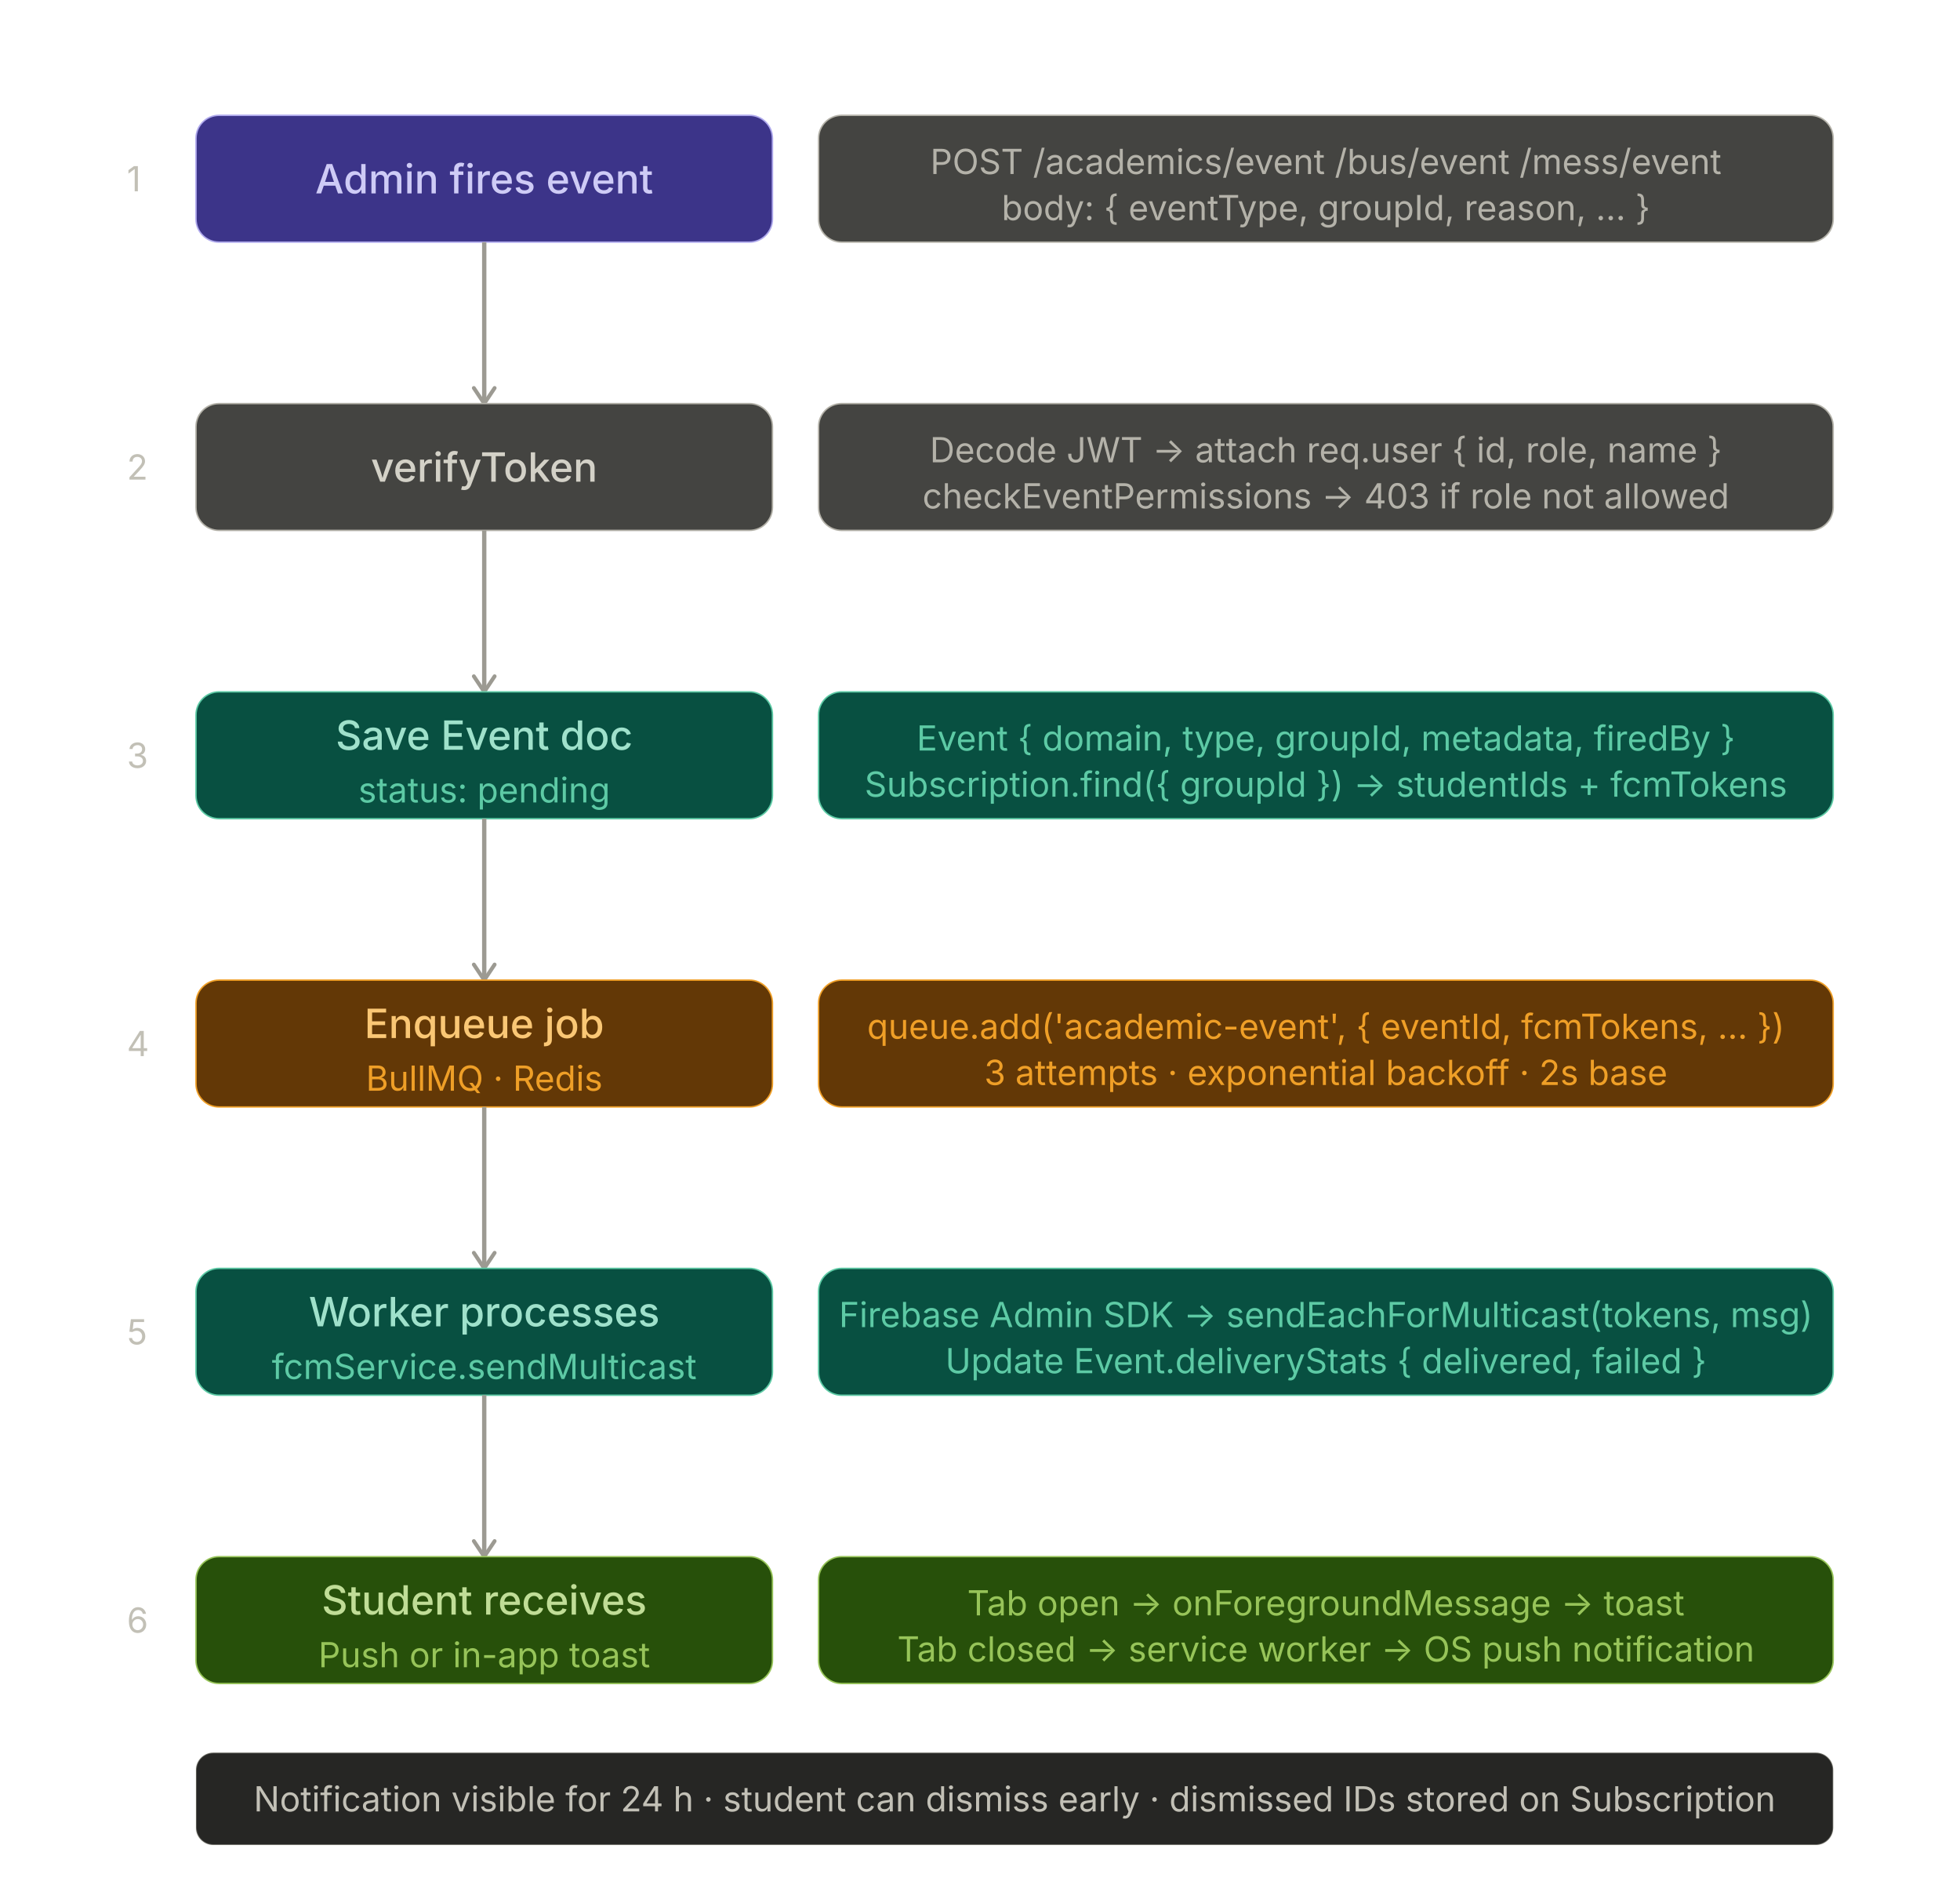
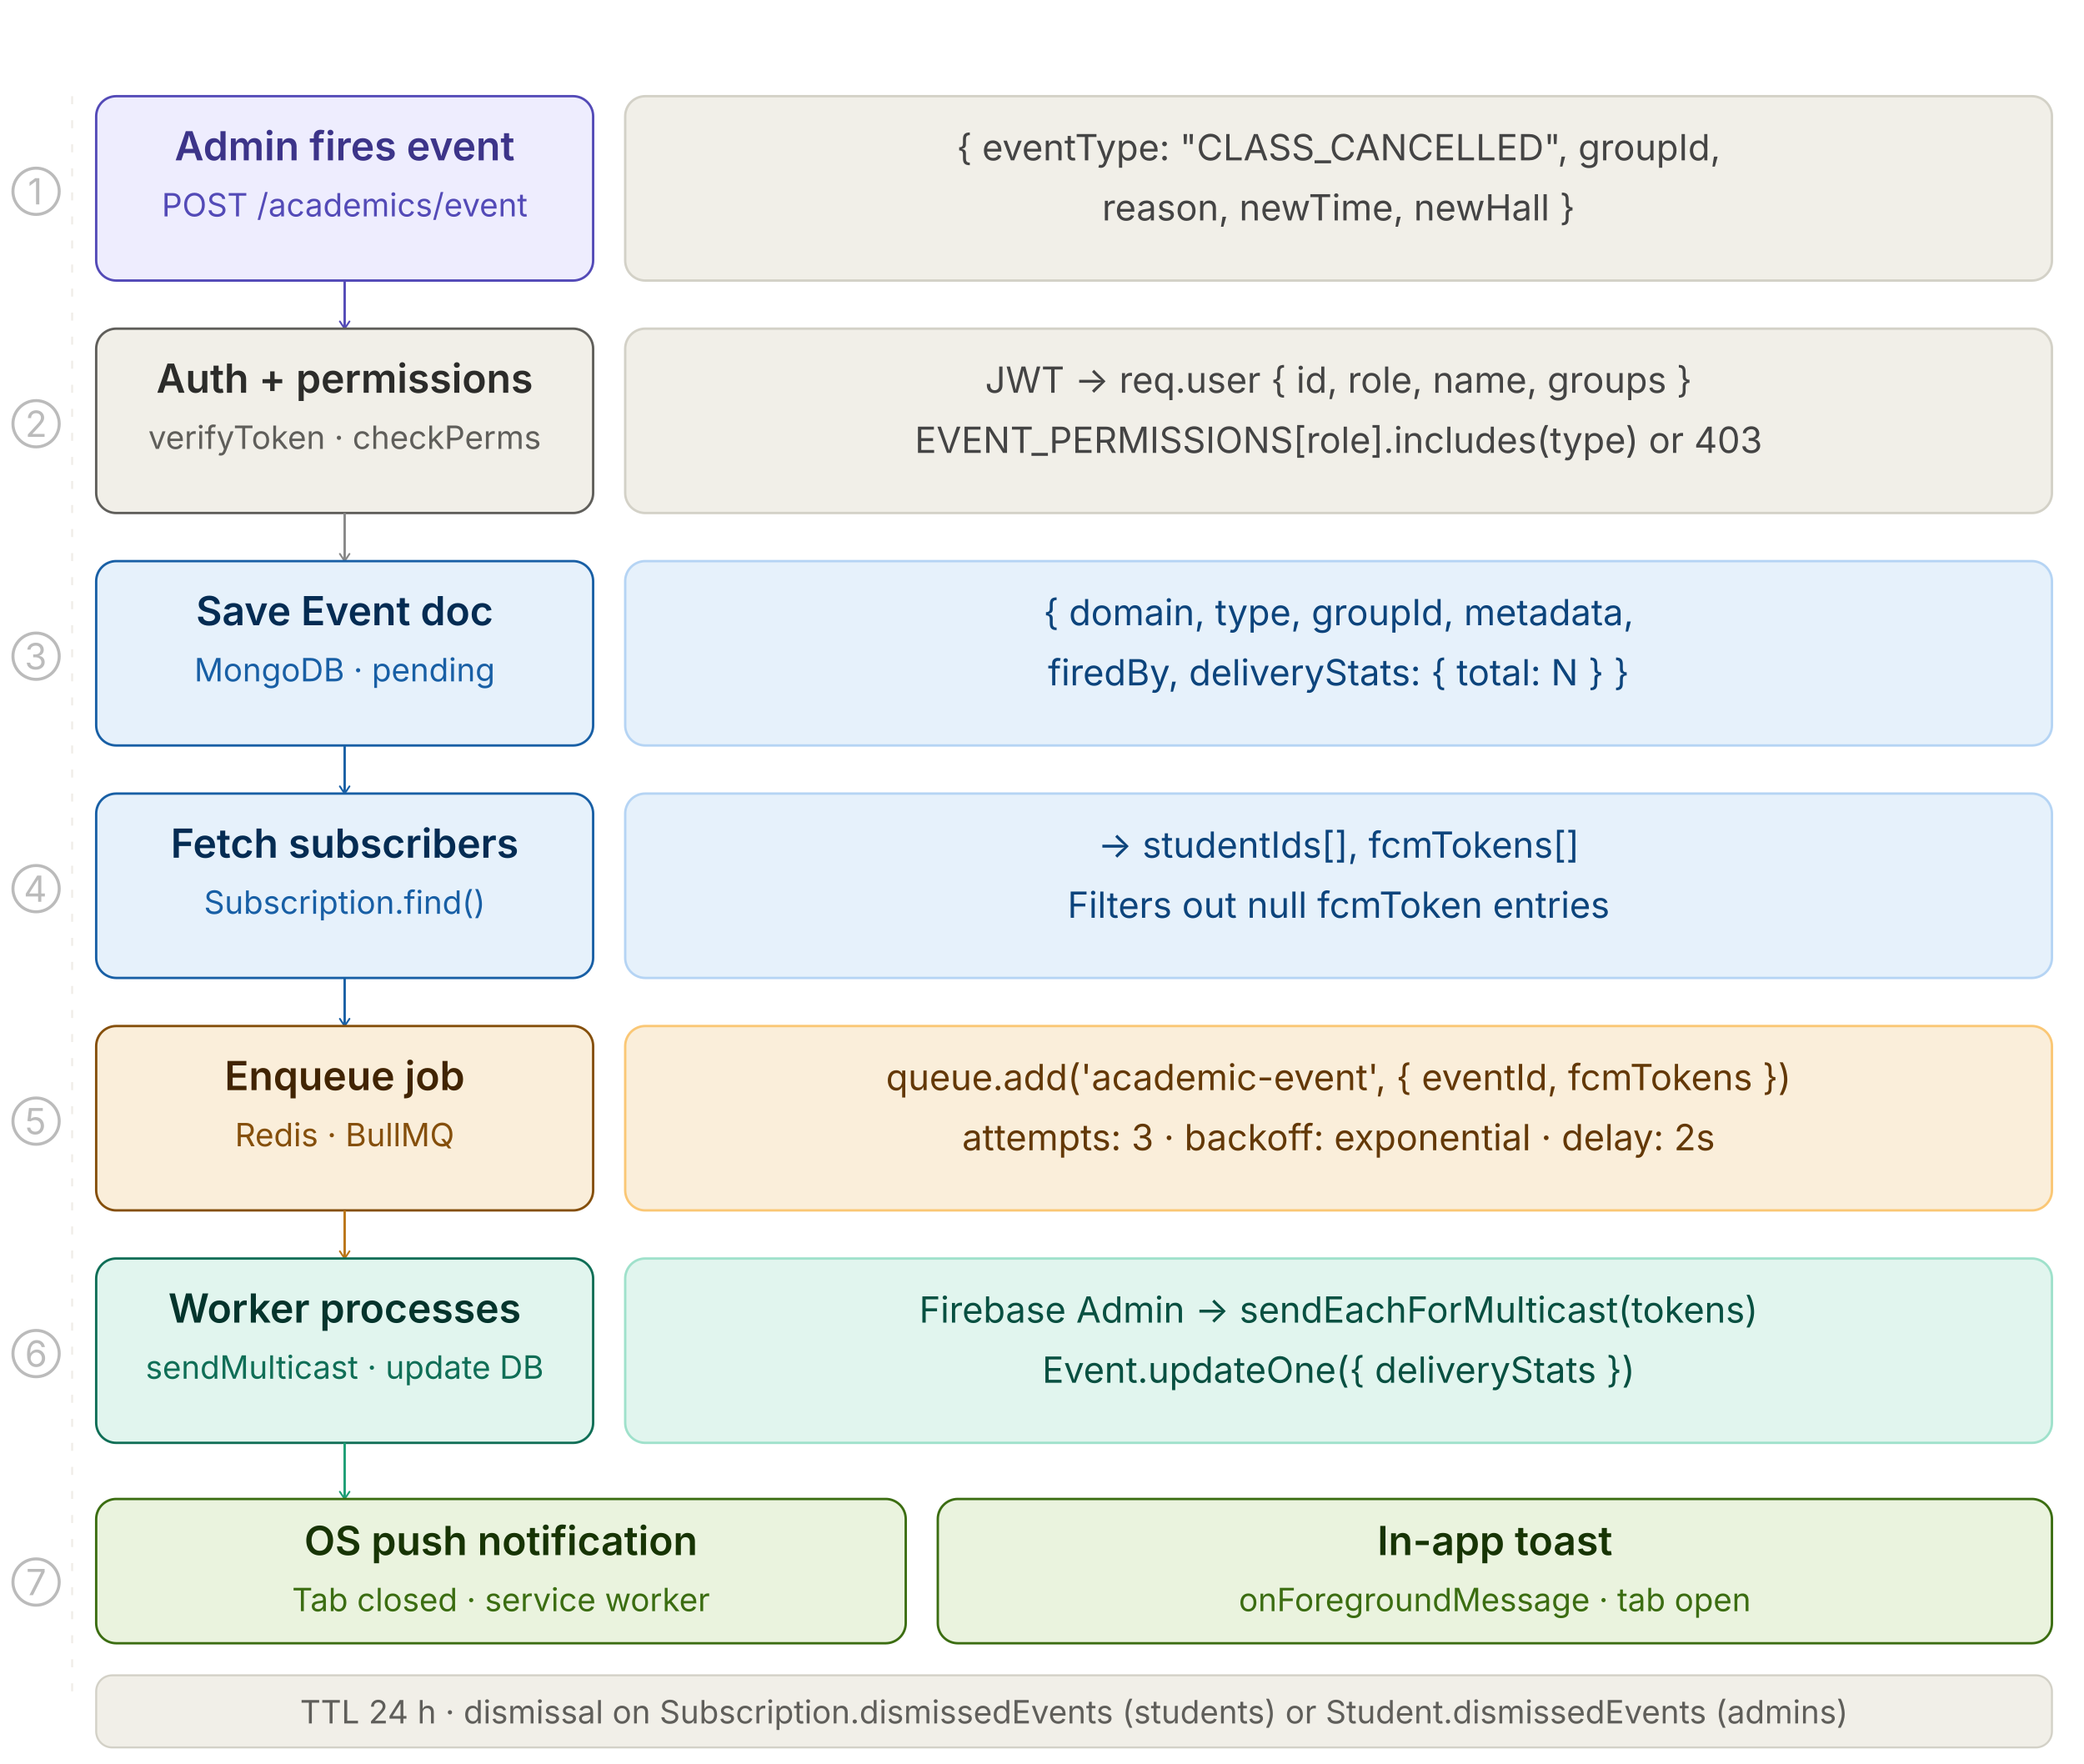
- <svg xmlns="http://www.w3.org/2000/svg" width="100%" viewBox="0 0 680 660">
+ <svg xmlns="http://www.w3.org/2000/svg" width="100%" viewBox="0 0 520 440" style="font-family:-apple-system,BlinkMacSystemFont,'Segoe UI',sans-serif;background:#fff;max-width:520px">
  <defs>
-     <marker id="arrow" viewBox="0 0 10 10" refX="8" refY="5" markerWidth="6" markerHeight="6" orient="auto-start-reverse">
-       <path d="M2 1L8 5L2 9" fill="none" stroke="context-stroke" stroke-width="1.5" stroke-linecap="round" stroke-linejoin="round" data-index="0" />
+     <marker id="a" viewBox="0 0 10 10" refX="8" refY="5" markerWidth="5" markerHeight="5" orient="auto-start-reverse">
+       <path d="M2 1L8 5L2 9" fill="none" stroke="context-stroke" stroke-width="1.5" stroke-linecap="round" stroke-linejoin="round" />
    </marker>
  </defs>
-   <text x="44" y="62" dominant-baseline="central" style="fill:rgb(194, 192, 182);stroke:none;color:rgb(255, 255, 255);stroke-width:1px;stroke-linecap:butt;stroke-linejoin:miter;opacity:1;font-family:&quot;Anthropic Sans&quot;, -apple-system, &quot;system-ui&quot;, &quot;Segoe UI&quot;, sans-serif;font-size:12px;font-weight:400;text-anchor:start;dominant-baseline:central">1</text>
-   <text x="44" y="162" dominant-baseline="central" style="fill:rgb(194, 192, 182);stroke:none;color:rgb(255, 255, 255);stroke-width:1px;stroke-linecap:butt;stroke-linejoin:miter;opacity:1;font-family:&quot;Anthropic Sans&quot;, -apple-system, &quot;system-ui&quot;, &quot;Segoe UI&quot;, sans-serif;font-size:12px;font-weight:400;text-anchor:start;dominant-baseline:central">2</text>
-   <text x="44" y="262" dominant-baseline="central" style="fill:rgb(194, 192, 182);stroke:none;color:rgb(255, 255, 255);stroke-width:1px;stroke-linecap:butt;stroke-linejoin:miter;opacity:1;font-family:&quot;Anthropic Sans&quot;, -apple-system, &quot;system-ui&quot;, &quot;Segoe UI&quot;, sans-serif;font-size:12px;font-weight:400;text-anchor:start;dominant-baseline:central">3</text>
-   <text x="44" y="362" dominant-baseline="central" style="fill:rgb(194, 192, 182);stroke:none;color:rgb(255, 255, 255);stroke-width:1px;stroke-linecap:butt;stroke-linejoin:miter;opacity:1;font-family:&quot;Anthropic Sans&quot;, -apple-system, &quot;system-ui&quot;, &quot;Segoe UI&quot;, sans-serif;font-size:12px;font-weight:400;text-anchor:start;dominant-baseline:central">4</text>
-   <text x="44" y="462" dominant-baseline="central" style="fill:rgb(194, 192, 182);stroke:none;color:rgb(255, 255, 255);stroke-width:1px;stroke-linecap:butt;stroke-linejoin:miter;opacity:1;font-family:&quot;Anthropic Sans&quot;, -apple-system, &quot;system-ui&quot;, &quot;Segoe UI&quot;, sans-serif;font-size:12px;font-weight:400;text-anchor:start;dominant-baseline:central">5</text>
-   <text x="44" y="562" dominant-baseline="central" style="fill:rgb(194, 192, 182);stroke:none;color:rgb(255, 255, 255);stroke-width:1px;stroke-linecap:butt;stroke-linejoin:miter;opacity:1;font-family:&quot;Anthropic Sans&quot;, -apple-system, &quot;system-ui&quot;, &quot;Segoe UI&quot;, sans-serif;font-size:12px;font-weight:400;text-anchor:start;dominant-baseline:central">6</text>
-   <g style="fill:rgb(0, 0, 0);stroke:none;color:rgb(255, 255, 255);stroke-width:1px;stroke-linecap:butt;stroke-linejoin:miter;opacity:1;font-family:&quot;Anthropic Sans&quot;, -apple-system, &quot;system-ui&quot;, &quot;Segoe UI&quot;, sans-serif;font-size:16px;font-weight:400;text-anchor:start;dominant-baseline:auto">
-     <rect x="68" y="40" width="200" height="44" rx="8" stroke-width="0.5" style="fill:rgb(60, 52, 137);stroke:rgb(175, 169, 236);color:rgb(255, 255, 255);stroke-width:0.5px;stroke-linecap:butt;stroke-linejoin:miter;opacity:1;font-family:&quot;Anthropic Sans&quot;, -apple-system, &quot;system-ui&quot;, &quot;Segoe UI&quot;, sans-serif;font-size:16px;font-weight:400;text-anchor:start;dominant-baseline:auto" />
-     <text x="168" y="62" text-anchor="middle" dominant-baseline="central" style="fill:rgb(206, 203, 246);stroke:none;color:rgb(255, 255, 255);stroke-width:1px;stroke-linecap:butt;stroke-linejoin:miter;opacity:1;font-family:&quot;Anthropic Sans&quot;, -apple-system, &quot;system-ui&quot;, &quot;Segoe UI&quot;, sans-serif;font-size:14px;font-weight:500;text-anchor:middle;dominant-baseline:central">Admin fires event</text>
-   </g>
-   <g style="fill:rgb(0, 0, 0);stroke:none;color:rgb(255, 255, 255);stroke-width:1px;stroke-linecap:butt;stroke-linejoin:miter;opacity:1;font-family:&quot;Anthropic Sans&quot;, -apple-system, &quot;system-ui&quot;, &quot;Segoe UI&quot;, sans-serif;font-size:16px;font-weight:400;text-anchor:start;dominant-baseline:auto">
-     <rect x="284" y="40" width="352" height="44" rx="8" stroke-width="0.5" style="fill:rgb(68, 68, 65);stroke:rgb(180, 178, 169);color:rgb(255, 255, 255);stroke-width:0.5px;stroke-linecap:butt;stroke-linejoin:miter;opacity:1;font-family:&quot;Anthropic Sans&quot;, -apple-system, &quot;system-ui&quot;, &quot;Segoe UI&quot;, sans-serif;font-size:16px;font-weight:400;text-anchor:start;dominant-baseline:auto" />
-     <text x="460" y="56" text-anchor="middle" dominant-baseline="central" style="fill:rgb(180, 178, 169);stroke:none;color:rgb(255, 255, 255);stroke-width:1px;stroke-linecap:butt;stroke-linejoin:miter;opacity:1;font-family:&quot;Anthropic Sans&quot;, -apple-system, &quot;system-ui&quot;, &quot;Segoe UI&quot;, sans-serif;font-size:12px;font-weight:400;text-anchor:middle;dominant-baseline:central">POST /academics/event  /bus/event  /mess/event</text>
-     <text x="460" y="72" text-anchor="middle" dominant-baseline="central" style="fill:rgb(180, 178, 169);stroke:none;color:rgb(255, 255, 255);stroke-width:1px;stroke-linecap:butt;stroke-linejoin:miter;opacity:1;font-family:&quot;Anthropic Sans&quot;, -apple-system, &quot;system-ui&quot;, &quot;Segoe UI&quot;, sans-serif;font-size:12px;font-weight:400;text-anchor:middle;dominant-baseline:central">body: { eventType, groupId, reason, ... }</text>
-   </g>
-   <line x1="168" y1="84" x2="168" y2="140" marker-end="url(#arrow)" style="fill:none;stroke:rgb(156, 154, 146);color:rgb(255, 255, 255);stroke-width:1.5px;stroke-linecap:butt;stroke-linejoin:miter;opacity:1;font-family:&quot;Anthropic Sans&quot;, -apple-system, &quot;system-ui&quot;, &quot;Segoe UI&quot;, sans-serif;font-size:16px;font-weight:400;text-anchor:start;dominant-baseline:auto" />
-   <g style="fill:rgb(0, 0, 0);stroke:none;color:rgb(255, 255, 255);stroke-width:1px;stroke-linecap:butt;stroke-linejoin:miter;opacity:1;font-family:&quot;Anthropic Sans&quot;, -apple-system, &quot;system-ui&quot;, &quot;Segoe UI&quot;, sans-serif;font-size:16px;font-weight:400;text-anchor:start;dominant-baseline:auto">
-     <rect x="68" y="140" width="200" height="44" rx="8" stroke-width="0.5" style="fill:rgb(68, 68, 65);stroke:rgb(180, 178, 169);color:rgb(255, 255, 255);stroke-width:0.5px;stroke-linecap:butt;stroke-linejoin:miter;opacity:1;font-family:&quot;Anthropic Sans&quot;, -apple-system, &quot;system-ui&quot;, &quot;Segoe UI&quot;, sans-serif;font-size:16px;font-weight:400;text-anchor:start;dominant-baseline:auto" />
-     <text x="168" y="162" text-anchor="middle" dominant-baseline="central" style="fill:rgb(211, 209, 199);stroke:none;color:rgb(255, 255, 255);stroke-width:1px;stroke-linecap:butt;stroke-linejoin:miter;opacity:1;font-family:&quot;Anthropic Sans&quot;, -apple-system, &quot;system-ui&quot;, &quot;Segoe UI&quot;, sans-serif;font-size:14px;font-weight:500;text-anchor:middle;dominant-baseline:central">verifyToken</text>
-   </g>
-   <g style="fill:rgb(0, 0, 0);stroke:none;color:rgb(255, 255, 255);stroke-width:1px;stroke-linecap:butt;stroke-linejoin:miter;opacity:1;font-family:&quot;Anthropic Sans&quot;, -apple-system, &quot;system-ui&quot;, &quot;Segoe UI&quot;, sans-serif;font-size:16px;font-weight:400;text-anchor:start;dominant-baseline:auto">
-     <rect x="284" y="140" width="352" height="44" rx="8" stroke-width="0.5" style="fill:rgb(68, 68, 65);stroke:rgb(180, 178, 169);color:rgb(255, 255, 255);stroke-width:0.5px;stroke-linecap:butt;stroke-linejoin:miter;opacity:1;font-family:&quot;Anthropic Sans&quot;, -apple-system, &quot;system-ui&quot;, &quot;Segoe UI&quot;, sans-serif;font-size:16px;font-weight:400;text-anchor:start;dominant-baseline:auto" />
-     <text x="460" y="156" text-anchor="middle" dominant-baseline="central" style="fill:rgb(180, 178, 169);stroke:none;color:rgb(255, 255, 255);stroke-width:1px;stroke-linecap:butt;stroke-linejoin:miter;opacity:1;font-family:&quot;Anthropic Sans&quot;, -apple-system, &quot;system-ui&quot;, &quot;Segoe UI&quot;, sans-serif;font-size:12px;font-weight:400;text-anchor:middle;dominant-baseline:central">Decode JWT → attach req.user { id, role, name }</text>
-     <text x="460" y="172" text-anchor="middle" dominant-baseline="central" style="fill:rgb(180, 178, 169);stroke:none;color:rgb(255, 255, 255);stroke-width:1px;stroke-linecap:butt;stroke-linejoin:miter;opacity:1;font-family:&quot;Anthropic Sans&quot;, -apple-system, &quot;system-ui&quot;, &quot;Segoe UI&quot;, sans-serif;font-size:12px;font-weight:400;text-anchor:middle;dominant-baseline:central">checkEventPermissions → 403 if role not allowed</text>
-   </g>
-   <line x1="168" y1="184" x2="168" y2="240" marker-end="url(#arrow)" style="fill:none;stroke:rgb(156, 154, 146);color:rgb(255, 255, 255);stroke-width:1.5px;stroke-linecap:butt;stroke-linejoin:miter;opacity:1;font-family:&quot;Anthropic Sans&quot;, -apple-system, &quot;system-ui&quot;, &quot;Segoe UI&quot;, sans-serif;font-size:16px;font-weight:400;text-anchor:start;dominant-baseline:auto" />
-   <g style="fill:rgb(0, 0, 0);stroke:none;color:rgb(255, 255, 255);stroke-width:1px;stroke-linecap:butt;stroke-linejoin:miter;opacity:1;font-family:&quot;Anthropic Sans&quot;, -apple-system, &quot;system-ui&quot;, &quot;Segoe UI&quot;, sans-serif;font-size:16px;font-weight:400;text-anchor:start;dominant-baseline:auto">
-     <rect x="68" y="240" width="200" height="44" rx="8" stroke-width="0.5" style="fill:rgb(8, 80, 65);stroke:rgb(93, 202, 165);color:rgb(255, 255, 255);stroke-width:0.5px;stroke-linecap:butt;stroke-linejoin:miter;opacity:1;font-family:&quot;Anthropic Sans&quot;, -apple-system, &quot;system-ui&quot;, &quot;Segoe UI&quot;, sans-serif;font-size:16px;font-weight:400;text-anchor:start;dominant-baseline:auto" />
-     <text x="168" y="255" text-anchor="middle" dominant-baseline="central" style="fill:rgb(159, 225, 203);stroke:none;color:rgb(255, 255, 255);stroke-width:1px;stroke-linecap:butt;stroke-linejoin:miter;opacity:1;font-family:&quot;Anthropic Sans&quot;, -apple-system, &quot;system-ui&quot;, &quot;Segoe UI&quot;, sans-serif;font-size:14px;font-weight:500;text-anchor:middle;dominant-baseline:central">Save Event doc</text>
-     <text x="168" y="274" text-anchor="middle" dominant-baseline="central" style="fill:rgb(93, 202, 165);stroke:none;color:rgb(255, 255, 255);stroke-width:1px;stroke-linecap:butt;stroke-linejoin:miter;opacity:1;font-family:&quot;Anthropic Sans&quot;, -apple-system, &quot;system-ui&quot;, &quot;Segoe UI&quot;, sans-serif;font-size:12px;font-weight:400;text-anchor:middle;dominant-baseline:central">status: pending</text>
-   </g>
-   <g style="fill:rgb(0, 0, 0);stroke:none;color:rgb(255, 255, 255);stroke-width:1px;stroke-linecap:butt;stroke-linejoin:miter;opacity:1;font-family:&quot;Anthropic Sans&quot;, -apple-system, &quot;system-ui&quot;, &quot;Segoe UI&quot;, sans-serif;font-size:16px;font-weight:400;text-anchor:start;dominant-baseline:auto">
-     <rect x="284" y="240" width="352" height="44" rx="8" stroke-width="0.5" style="fill:rgb(8, 80, 65);stroke:rgb(93, 202, 165);color:rgb(255, 255, 255);stroke-width:0.5px;stroke-linecap:butt;stroke-linejoin:miter;opacity:1;font-family:&quot;Anthropic Sans&quot;, -apple-system, &quot;system-ui&quot;, &quot;Segoe UI&quot;, sans-serif;font-size:16px;font-weight:400;text-anchor:start;dominant-baseline:auto" />
-     <text x="460" y="256" text-anchor="middle" dominant-baseline="central" style="fill:rgb(93, 202, 165);stroke:none;color:rgb(255, 255, 255);stroke-width:1px;stroke-linecap:butt;stroke-linejoin:miter;opacity:1;font-family:&quot;Anthropic Sans&quot;, -apple-system, &quot;system-ui&quot;, &quot;Segoe UI&quot;, sans-serif;font-size:12px;font-weight:400;text-anchor:middle;dominant-baseline:central">Event { domain, type, groupId, metadata, firedBy }</text>
-     <text x="460" y="272" text-anchor="middle" dominant-baseline="central" style="fill:rgb(93, 202, 165);stroke:none;color:rgb(255, 255, 255);stroke-width:1px;stroke-linecap:butt;stroke-linejoin:miter;opacity:1;font-family:&quot;Anthropic Sans&quot;, -apple-system, &quot;system-ui&quot;, &quot;Segoe UI&quot;, sans-serif;font-size:12px;font-weight:400;text-anchor:middle;dominant-baseline:central">Subscription.find({ groupId }) → studentIds + fcmTokens</text>
-   </g>
-   <line x1="168" y1="284" x2="168" y2="340" marker-end="url(#arrow)" style="fill:none;stroke:rgb(156, 154, 146);color:rgb(255, 255, 255);stroke-width:1.5px;stroke-linecap:butt;stroke-linejoin:miter;opacity:1;font-family:&quot;Anthropic Sans&quot;, -apple-system, &quot;system-ui&quot;, &quot;Segoe UI&quot;, sans-serif;font-size:16px;font-weight:400;text-anchor:start;dominant-baseline:auto" />
-   <g style="fill:rgb(0, 0, 0);stroke:none;color:rgb(255, 255, 255);stroke-width:1px;stroke-linecap:butt;stroke-linejoin:miter;opacity:1;font-family:&quot;Anthropic Sans&quot;, -apple-system, &quot;system-ui&quot;, &quot;Segoe UI&quot;, sans-serif;font-size:16px;font-weight:400;text-anchor:start;dominant-baseline:auto">
-     <rect x="68" y="340" width="200" height="44" rx="8" stroke-width="0.5" style="fill:rgb(99, 56, 6);stroke:rgb(239, 159, 39);color:rgb(255, 255, 255);stroke-width:0.5px;stroke-linecap:butt;stroke-linejoin:miter;opacity:1;font-family:&quot;Anthropic Sans&quot;, -apple-system, &quot;system-ui&quot;, &quot;Segoe UI&quot;, sans-serif;font-size:16px;font-weight:400;text-anchor:start;dominant-baseline:auto" />
-     <text x="168" y="355" text-anchor="middle" dominant-baseline="central" style="fill:rgb(250, 199, 117);stroke:none;color:rgb(255, 255, 255);stroke-width:1px;stroke-linecap:butt;stroke-linejoin:miter;opacity:1;font-family:&quot;Anthropic Sans&quot;, -apple-system, &quot;system-ui&quot;, &quot;Segoe UI&quot;, sans-serif;font-size:14px;font-weight:500;text-anchor:middle;dominant-baseline:central">Enqueue job</text>
-     <text x="168" y="374" text-anchor="middle" dominant-baseline="central" style="fill:rgb(239, 159, 39);stroke:none;color:rgb(255, 255, 255);stroke-width:1px;stroke-linecap:butt;stroke-linejoin:miter;opacity:1;font-family:&quot;Anthropic Sans&quot;, -apple-system, &quot;system-ui&quot;, &quot;Segoe UI&quot;, sans-serif;font-size:12px;font-weight:400;text-anchor:middle;dominant-baseline:central">BullMQ · Redis</text>
-   </g>
-   <g style="fill:rgb(0, 0, 0);stroke:none;color:rgb(255, 255, 255);stroke-width:1px;stroke-linecap:butt;stroke-linejoin:miter;opacity:1;font-family:&quot;Anthropic Sans&quot;, -apple-system, &quot;system-ui&quot;, &quot;Segoe UI&quot;, sans-serif;font-size:16px;font-weight:400;text-anchor:start;dominant-baseline:auto">
-     <rect x="284" y="340" width="352" height="44" rx="8" stroke-width="0.5" style="fill:rgb(99, 56, 6);stroke:rgb(239, 159, 39);color:rgb(255, 255, 255);stroke-width:0.5px;stroke-linecap:butt;stroke-linejoin:miter;opacity:1;font-family:&quot;Anthropic Sans&quot;, -apple-system, &quot;system-ui&quot;, &quot;Segoe UI&quot;, sans-serif;font-size:16px;font-weight:400;text-anchor:start;dominant-baseline:auto" />
-     <text x="460" y="356" text-anchor="middle" dominant-baseline="central" style="fill:rgb(239, 159, 39);stroke:none;color:rgb(255, 255, 255);stroke-width:1px;stroke-linecap:butt;stroke-linejoin:miter;opacity:1;font-family:&quot;Anthropic Sans&quot;, -apple-system, &quot;system-ui&quot;, &quot;Segoe UI&quot;, sans-serif;font-size:12px;font-weight:400;text-anchor:middle;dominant-baseline:central">queue.add('academic-event', { eventId, fcmTokens, ... })</text>
-     <text x="460" y="372" text-anchor="middle" dominant-baseline="central" style="fill:rgb(239, 159, 39);stroke:none;color:rgb(255, 255, 255);stroke-width:1px;stroke-linecap:butt;stroke-linejoin:miter;opacity:1;font-family:&quot;Anthropic Sans&quot;, -apple-system, &quot;system-ui&quot;, &quot;Segoe UI&quot;, sans-serif;font-size:12px;font-weight:400;text-anchor:middle;dominant-baseline:central">3 attempts · exponential backoff · 2s base</text>
-   </g>
-   <line x1="168" y1="384" x2="168" y2="440" marker-end="url(#arrow)" style="fill:none;stroke:rgb(156, 154, 146);color:rgb(255, 255, 255);stroke-width:1.5px;stroke-linecap:butt;stroke-linejoin:miter;opacity:1;font-family:&quot;Anthropic Sans&quot;, -apple-system, &quot;system-ui&quot;, &quot;Segoe UI&quot;, sans-serif;font-size:16px;font-weight:400;text-anchor:start;dominant-baseline:auto" />
-   <g style="fill:rgb(0, 0, 0);stroke:none;color:rgb(255, 255, 255);stroke-width:1px;stroke-linecap:butt;stroke-linejoin:miter;opacity:1;font-family:&quot;Anthropic Sans&quot;, -apple-system, &quot;system-ui&quot;, &quot;Segoe UI&quot;, sans-serif;font-size:16px;font-weight:400;text-anchor:start;dominant-baseline:auto">
-     <rect x="68" y="440" width="200" height="44" rx="8" stroke-width="0.5" style="fill:rgb(8, 80, 65);stroke:rgb(93, 202, 165);color:rgb(255, 255, 255);stroke-width:0.5px;stroke-linecap:butt;stroke-linejoin:miter;opacity:1;font-family:&quot;Anthropic Sans&quot;, -apple-system, &quot;system-ui&quot;, &quot;Segoe UI&quot;, sans-serif;font-size:16px;font-weight:400;text-anchor:start;dominant-baseline:auto" />
-     <text x="168" y="455" text-anchor="middle" dominant-baseline="central" style="fill:rgb(159, 225, 203);stroke:none;color:rgb(255, 255, 255);stroke-width:1px;stroke-linecap:butt;stroke-linejoin:miter;opacity:1;font-family:&quot;Anthropic Sans&quot;, -apple-system, &quot;system-ui&quot;, &quot;Segoe UI&quot;, sans-serif;font-size:14px;font-weight:500;text-anchor:middle;dominant-baseline:central">Worker processes</text>
-     <text x="168" y="474" text-anchor="middle" dominant-baseline="central" style="fill:rgb(93, 202, 165);stroke:none;color:rgb(255, 255, 255);stroke-width:1px;stroke-linecap:butt;stroke-linejoin:miter;opacity:1;font-family:&quot;Anthropic Sans&quot;, -apple-system, &quot;system-ui&quot;, &quot;Segoe UI&quot;, sans-serif;font-size:12px;font-weight:400;text-anchor:middle;dominant-baseline:central">fcmService.sendMulticast</text>
-   </g>
-   <g style="fill:rgb(0, 0, 0);stroke:none;color:rgb(255, 255, 255);stroke-width:1px;stroke-linecap:butt;stroke-linejoin:miter;opacity:1;font-family:&quot;Anthropic Sans&quot;, -apple-system, &quot;system-ui&quot;, &quot;Segoe UI&quot;, sans-serif;font-size:16px;font-weight:400;text-anchor:start;dominant-baseline:auto">
-     <rect x="284" y="440" width="352" height="44" rx="8" stroke-width="0.5" style="fill:rgb(8, 80, 65);stroke:rgb(93, 202, 165);color:rgb(255, 255, 255);stroke-width:0.5px;stroke-linecap:butt;stroke-linejoin:miter;opacity:1;font-family:&quot;Anthropic Sans&quot;, -apple-system, &quot;system-ui&quot;, &quot;Segoe UI&quot;, sans-serif;font-size:16px;font-weight:400;text-anchor:start;dominant-baseline:auto" />
-     <text x="460" y="456" text-anchor="middle" dominant-baseline="central" style="fill:rgb(93, 202, 165);stroke:none;color:rgb(255, 255, 255);stroke-width:1px;stroke-linecap:butt;stroke-linejoin:miter;opacity:1;font-family:&quot;Anthropic Sans&quot;, -apple-system, &quot;system-ui&quot;, &quot;Segoe UI&quot;, sans-serif;font-size:12px;font-weight:400;text-anchor:middle;dominant-baseline:central">Firebase Admin SDK → sendEachForMulticast(tokens, msg)</text>
-     <text x="460" y="472" text-anchor="middle" dominant-baseline="central" style="fill:rgb(93, 202, 165);stroke:none;color:rgb(255, 255, 255);stroke-width:1px;stroke-linecap:butt;stroke-linejoin:miter;opacity:1;font-family:&quot;Anthropic Sans&quot;, -apple-system, &quot;system-ui&quot;, &quot;Segoe UI&quot;, sans-serif;font-size:12px;font-weight:400;text-anchor:middle;dominant-baseline:central">Update Event.deliveryStats { delivered, failed }</text>
-   </g>
-   <line x1="168" y1="484" x2="168" y2="540" marker-end="url(#arrow)" style="fill:none;stroke:rgb(156, 154, 146);color:rgb(255, 255, 255);stroke-width:1.5px;stroke-linecap:butt;stroke-linejoin:miter;opacity:1;font-family:&quot;Anthropic Sans&quot;, -apple-system, &quot;system-ui&quot;, &quot;Segoe UI&quot;, sans-serif;font-size:16px;font-weight:400;text-anchor:start;dominant-baseline:auto" />
-   <g style="fill:rgb(0, 0, 0);stroke:none;color:rgb(255, 255, 255);stroke-width:1px;stroke-linecap:butt;stroke-linejoin:miter;opacity:1;font-family:&quot;Anthropic Sans&quot;, -apple-system, &quot;system-ui&quot;, &quot;Segoe UI&quot;, sans-serif;font-size:16px;font-weight:400;text-anchor:start;dominant-baseline:auto">
-     <rect x="68" y="540" width="200" height="44" rx="8" stroke-width="0.5" style="fill:rgb(39, 80, 10);stroke:rgb(151, 196, 89);color:rgb(255, 255, 255);stroke-width:0.5px;stroke-linecap:butt;stroke-linejoin:miter;opacity:1;font-family:&quot;Anthropic Sans&quot;, -apple-system, &quot;system-ui&quot;, &quot;Segoe UI&quot;, sans-serif;font-size:16px;font-weight:400;text-anchor:start;dominant-baseline:auto" />
-     <text x="168" y="555" text-anchor="middle" dominant-baseline="central" style="fill:rgb(192, 221, 151);stroke:none;color:rgb(255, 255, 255);stroke-width:1px;stroke-linecap:butt;stroke-linejoin:miter;opacity:1;font-family:&quot;Anthropic Sans&quot;, -apple-system, &quot;system-ui&quot;, &quot;Segoe UI&quot;, sans-serif;font-size:14px;font-weight:500;text-anchor:middle;dominant-baseline:central">Student receives</text>
-     <text x="168" y="574" text-anchor="middle" dominant-baseline="central" style="fill:rgb(151, 196, 89);stroke:none;color:rgb(255, 255, 255);stroke-width:1px;stroke-linecap:butt;stroke-linejoin:miter;opacity:1;font-family:&quot;Anthropic Sans&quot;, -apple-system, &quot;system-ui&quot;, &quot;Segoe UI&quot;, sans-serif;font-size:12px;font-weight:400;text-anchor:middle;dominant-baseline:central">Push or in-app toast</text>
-   </g>
-   <g style="fill:rgb(0, 0, 0);stroke:none;color:rgb(255, 255, 255);stroke-width:1px;stroke-linecap:butt;stroke-linejoin:miter;opacity:1;font-family:&quot;Anthropic Sans&quot;, -apple-system, &quot;system-ui&quot;, &quot;Segoe UI&quot;, sans-serif;font-size:16px;font-weight:400;text-anchor:start;dominant-baseline:auto">
-     <rect x="284" y="540" width="352" height="44" rx="8" stroke-width="0.5" style="fill:rgb(39, 80, 10);stroke:rgb(151, 196, 89);color:rgb(255, 255, 255);stroke-width:0.5px;stroke-linecap:butt;stroke-linejoin:miter;opacity:1;font-family:&quot;Anthropic Sans&quot;, -apple-system, &quot;system-ui&quot;, &quot;Segoe UI&quot;, sans-serif;font-size:16px;font-weight:400;text-anchor:start;dominant-baseline:auto" />
-     <text x="460" y="556" text-anchor="middle" dominant-baseline="central" style="fill:rgb(151, 196, 89);stroke:none;color:rgb(255, 255, 255);stroke-width:1px;stroke-linecap:butt;stroke-linejoin:miter;opacity:1;font-family:&quot;Anthropic Sans&quot;, -apple-system, &quot;system-ui&quot;, &quot;Segoe UI&quot;, sans-serif;font-size:12px;font-weight:400;text-anchor:middle;dominant-baseline:central">Tab open → onForegroundMessage → toast</text>
-     <text x="460" y="572" text-anchor="middle" dominant-baseline="central" style="fill:rgb(151, 196, 89);stroke:none;color:rgb(255, 255, 255);stroke-width:1px;stroke-linecap:butt;stroke-linejoin:miter;opacity:1;font-family:&quot;Anthropic Sans&quot;, -apple-system, &quot;system-ui&quot;, &quot;Segoe UI&quot;, sans-serif;font-size:12px;font-weight:400;text-anchor:middle;dominant-baseline:central">Tab closed → service worker → OS push notification</text>
-   </g>
-   <rect x="68" y="608" width="568" height="32" rx="6" stroke-width="0.5" style="fill:rgb(38, 38, 36);stroke:rgba(222, 220, 209, 0.3);color:rgb(255, 255, 255);stroke-width:0.5px;stroke-linecap:butt;stroke-linejoin:miter;opacity:1;font-family:&quot;Anthropic Sans&quot;, -apple-system, &quot;system-ui&quot;, &quot;Segoe UI&quot;, sans-serif;font-size:16px;font-weight:400;text-anchor:start;dominant-baseline:auto" />
-   <text x="352" y="624" text-anchor="middle" dominant-baseline="central" style="fill:rgb(194, 192, 182);stroke:none;color:rgb(255, 255, 255);stroke-width:1px;stroke-linecap:butt;stroke-linejoin:miter;opacity:1;font-family:&quot;Anthropic Sans&quot;, -apple-system, &quot;system-ui&quot;, &quot;Segoe UI&quot;, sans-serif;font-size:12px;font-weight:400;text-anchor:middle;dominant-baseline:central">Notification visible for 24 h · student can dismiss early · dismissed IDs stored on Subscription</text>
+   <line x1="18" y1="24" x2="18" y2="424" stroke="#f0ede8" stroke-width="0.5" stroke-dasharray="2 4" />
+   <text x="9" y="51" font-size="9" fill="#bbb" text-anchor="middle">①</text>
+   <rect x="24" y="24" width="124" height="46" rx="5" fill="#EEEDFE" stroke="#534AB7" stroke-width="0.6" />
+   <text x="86" y="40" font-size="10" font-weight="600" fill="#3C3489" text-anchor="middle">Admin fires event</text>
+   <text x="86" y="54" font-size="8" fill="#534AB7" text-anchor="middle">POST /academics/event</text>
+   <rect x="156" y="24" width="356" height="46" rx="5" fill="#F1EFE8" stroke="#D3D1C7" stroke-width="0.6" />
+   <text x="334" y="40" font-size="9" fill="#444" text-anchor="middle">{ eventType: "CLASS_CANCELLED", groupId,</text>
+   <text x="334" y="55" font-size="9" fill="#444" text-anchor="middle">  reason, newTime, newHall }</text>
+   <line x1="86" y1="70" x2="86" y2="82" stroke="#534AB7" stroke-width="0.6" marker-end="url(#a)" />
+   <text x="9" y="109" font-size="9" fill="#bbb" text-anchor="middle">②</text>
+   <rect x="24" y="82" width="124" height="46" rx="5" fill="#F1EFE8" stroke="#5F5E5A" stroke-width="0.6" />
+   <text x="86" y="98" font-size="10" font-weight="600" fill="#2C2C2A" text-anchor="middle">Auth + permissions</text>
+   <text x="86" y="112" font-size="8" fill="#5F5E5A" text-anchor="middle">verifyToken · checkPerms</text>
+   <rect x="156" y="82" width="356" height="46" rx="5" fill="#F1EFE8" stroke="#D3D1C7" stroke-width="0.6" />
+   <text x="334" y="98" font-size="9" fill="#444" text-anchor="middle">JWT → req.user { id, role, name, groups }</text>
+   <text x="334" y="113" font-size="9" fill="#444" text-anchor="middle">EVENT_PERMISSIONS[role].includes(type) or 403</text>
+   <line x1="86" y1="128" x2="86" y2="140" stroke="#888" stroke-width="0.6" marker-end="url(#a)" />
+   <text x="9" y="167" font-size="9" fill="#bbb" text-anchor="middle">③</text>
+   <rect x="24" y="140" width="124" height="46" rx="5" fill="#E6F1FB" stroke="#185FA5" stroke-width="0.6" />
+   <text x="86" y="156" font-size="10" font-weight="600" fill="#042C53" text-anchor="middle">Save Event doc</text>
+   <text x="86" y="170" font-size="8" fill="#185FA5" text-anchor="middle">MongoDB · pending</text>
+   <rect x="156" y="140" width="356" height="46" rx="5" fill="#E6F1FB" stroke="#B5D4F4" stroke-width="0.6" />
+   <text x="334" y="156" font-size="9" fill="#0C447C" text-anchor="middle">{ domain, type, groupId, metadata,</text>
+   <text x="334" y="171" font-size="9" fill="#0C447C" text-anchor="middle">  firedBy, deliveryStats: { total: N } }</text>
+   <line x1="86" y1="186" x2="86" y2="198" stroke="#185FA5" stroke-width="0.6" marker-end="url(#a)" />
+   <text x="9" y="225" font-size="9" fill="#bbb" text-anchor="middle">④</text>
+   <rect x="24" y="198" width="124" height="46" rx="5" fill="#E6F1FB" stroke="#185FA5" stroke-width="0.6" />
+   <text x="86" y="214" font-size="10" font-weight="600" fill="#042C53" text-anchor="middle">Fetch subscribers</text>
+   <text x="86" y="228" font-size="8" fill="#185FA5" text-anchor="middle">Subscription.find()</text>
+   <rect x="156" y="198" width="356" height="46" rx="5" fill="#E6F1FB" stroke="#B5D4F4" stroke-width="0.6" />
+   <text x="334" y="214" font-size="9" fill="#0C447C" text-anchor="middle">→ studentIds[], fcmTokens[]</text>
+   <text x="334" y="229" font-size="9" fill="#0C447C" text-anchor="middle">Filters out null fcmToken entries</text>
+   <line x1="86" y1="244" x2="86" y2="256" stroke="#185FA5" stroke-width="0.6" marker-end="url(#a)" />
+   <text x="9" y="283" font-size="9" fill="#bbb" text-anchor="middle">⑤</text>
+   <rect x="24" y="256" width="124" height="46" rx="5" fill="#FAEEDA" stroke="#854F0B" stroke-width="0.6" />
+   <text x="86" y="272" font-size="10" font-weight="600" fill="#412402" text-anchor="middle">Enqueue job</text>
+   <text x="86" y="286" font-size="8" fill="#854F0B" text-anchor="middle">Redis · BullMQ</text>
+   <rect x="156" y="256" width="356" height="46" rx="5" fill="#FAEEDA" stroke="#FAC775" stroke-width="0.6" />
+   <text x="334" y="272" font-size="9" fill="#633806" text-anchor="middle">queue.add('academic-event', { eventId, fcmTokens })</text>
+   <text x="334" y="287" font-size="9" fill="#633806" text-anchor="middle">attempts: 3 · backoff: exponential · delay: 2s</text>
+   <line x1="86" y1="302" x2="86" y2="314" stroke="#BA7517" stroke-width="0.6" marker-end="url(#a)" />
+   <text x="9" y="341" font-size="9" fill="#bbb" text-anchor="middle">⑥</text>
+   <rect x="24" y="314" width="124" height="46" rx="5" fill="#E1F5EE" stroke="#0F6E56" stroke-width="0.6" />
+   <text x="86" y="330" font-size="10" font-weight="600" fill="#04342C" text-anchor="middle">Worker processes</text>
+   <text x="86" y="344" font-size="8" fill="#0F6E56" text-anchor="middle">sendMulticast · update DB</text>
+   <rect x="156" y="314" width="356" height="46" rx="5" fill="#E1F5EE" stroke="#9FE1CB" stroke-width="0.6" />
+   <text x="334" y="330" font-size="9" fill="#085041" text-anchor="middle">Firebase Admin → sendEachForMulticast(tokens)</text>
+   <text x="334" y="345" font-size="9" fill="#085041" text-anchor="middle">Event.updateOne({ deliveryStats })</text>
+   <line x1="86" y1="360" x2="86" y2="374" stroke="#1D9E75" stroke-width="0.6" marker-end="url(#a)" />
+   <text x="9" y="398" font-size="9" fill="#bbb" text-anchor="middle">⑦</text>
+   <rect x="24" y="374" width="202" height="36" rx="5" fill="#EAF3DE" stroke="#3B6D11" stroke-width="0.6" />
+   <text x="125" y="388" font-size="10" font-weight="600" fill="#173404" text-anchor="middle">OS push notification</text>
+   <text x="125" y="402" font-size="8" fill="#3B6D11" text-anchor="middle">Tab closed · service worker</text>
+   <rect x="234" y="374" width="278" height="36" rx="5" fill="#EAF3DE" stroke="#3B6D11" stroke-width="0.6" />
+   <text x="373" y="388" font-size="10" font-weight="600" fill="#173404" text-anchor="middle">In-app toast</text>
+   <text x="373" y="402" font-size="8" fill="#3B6D11" text-anchor="middle">onForegroundMessage · tab open</text>
+   <rect x="24" y="418" width="488" height="18" rx="4" fill="#F1EFE8" stroke="#D3D1C7" stroke-width="0.5" />
+   <text x="268" y="430" font-size="8" fill="#5F5E5A" text-anchor="middle">TTL 24 h · dismissal on Subscription.dismissedEvents (students) or Student.dismissedEvents (admins)</text>
</svg>
